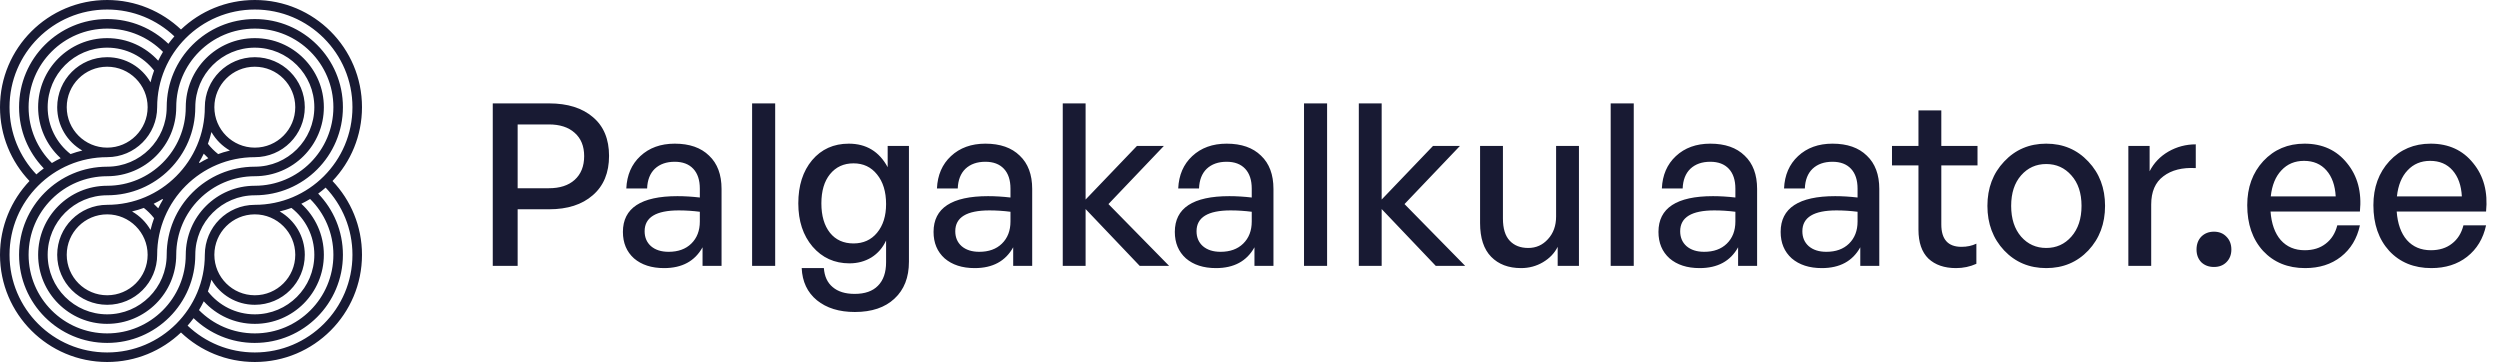
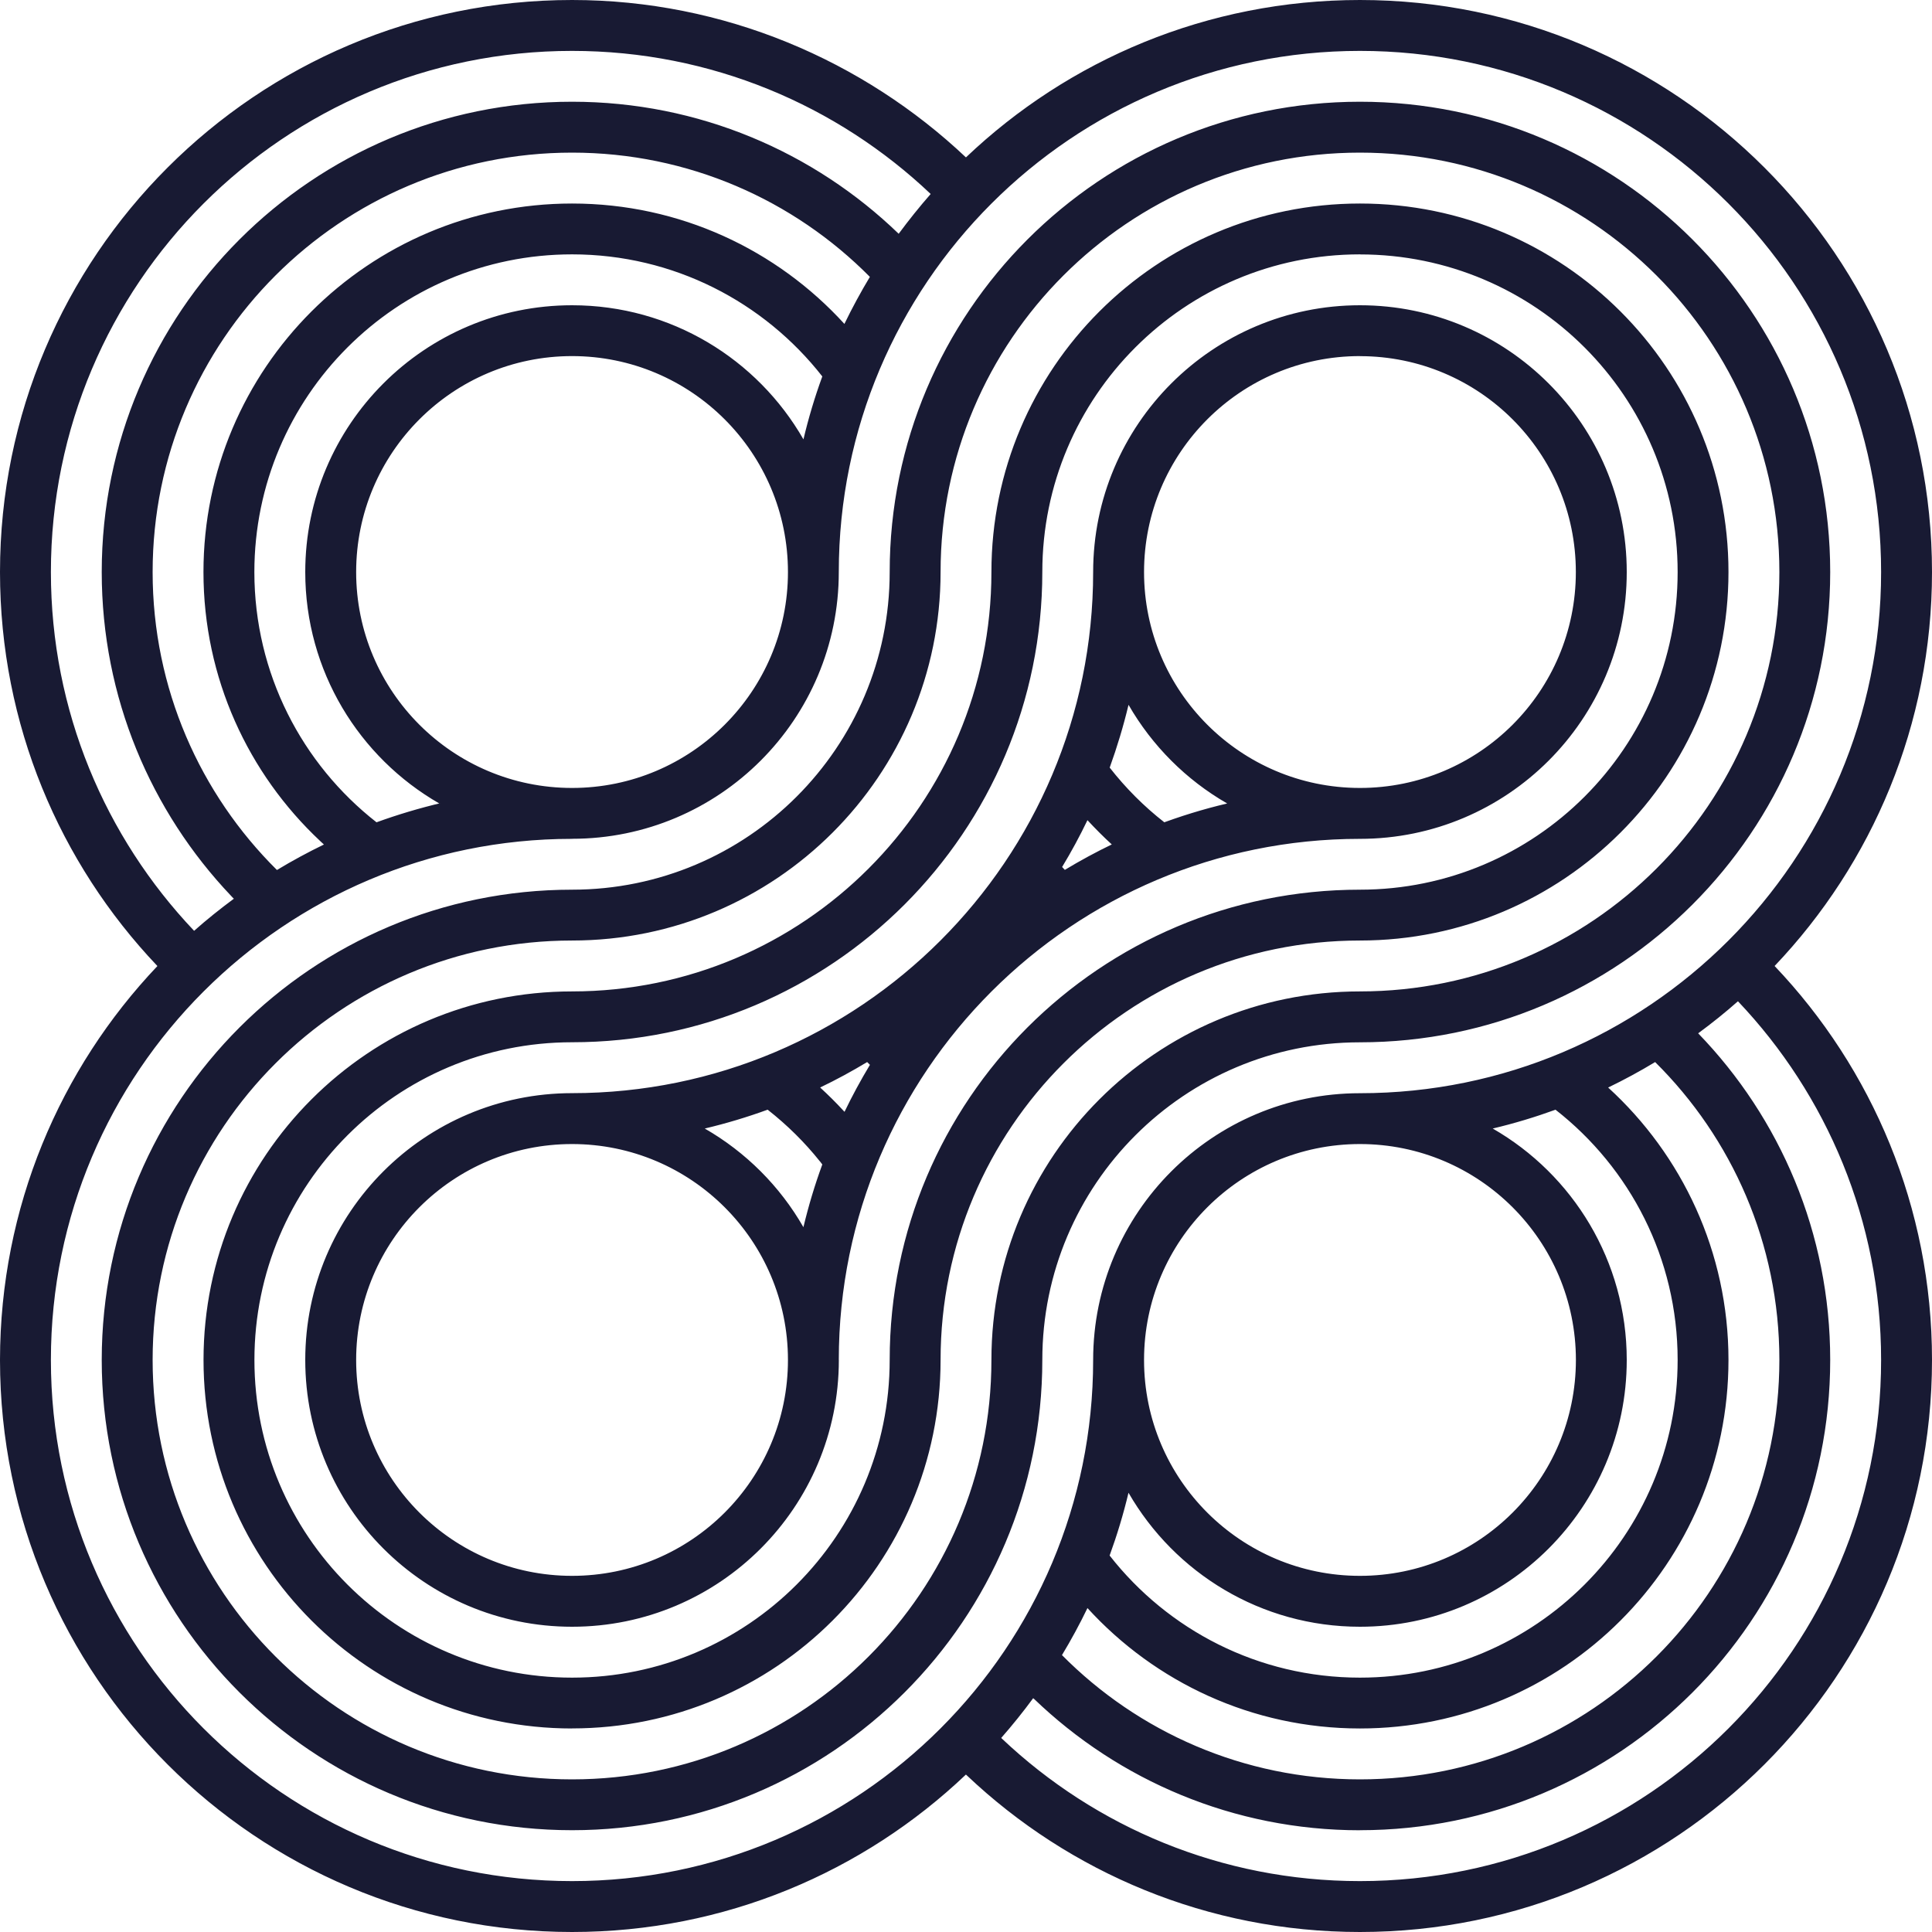
- <svg xmlns="http://www.w3.org/2000/svg" width="221" height="32" viewBox="0 0 221 32" fill="none">
+ <svg xmlns="http://www.w3.org/2000/svg" width="32" height="32" viewBox="0 0 32 32" fill="none">
  <path fill-rule="evenodd" clip-rule="evenodd" d="M22.773 18.946C23.041 18.939 23.041 18.939 22.773 18.946V18.946ZM22.525 18.949C22.606 18.949 22.686 18.948 22.766 18.946C22.686 18.948 22.606 18.949 22.525 18.949ZM22.525 2.528C18.689 2.528 15.579 5.638 15.579 9.475H14.736C14.736 5.173 18.224 1.685 22.525 1.685C26.826 1.685 30.314 5.173 30.314 9.475H29.472C29.472 5.638 26.361 2.528 22.525 2.528ZM22.525 4.213C19.62 4.213 17.264 6.569 17.264 9.475H16.421C16.421 6.104 19.155 3.371 22.525 3.371C25.895 3.371 28.629 6.104 28.629 9.475H27.787C27.787 6.569 25.431 4.214 22.525 4.214V4.213ZM18.949 9.475C18.949 7.5 20.55 5.898 22.525 5.898V5.899C24.5 5.899 26.101 7.5 26.101 9.475H26.944C26.944 7.035 24.965 5.056 22.525 5.056C20.086 5.056 18.106 7.035 18.106 9.475H18.949ZM9.479 18.949H9.475H9.479ZM9.475 13.051C9.394 13.051 9.314 13.052 9.233 13.053L9.475 13.051ZM13.632 6.201C13.711 5.986 13.711 5.986 13.632 6.201V6.201ZM13.054 9.226C13.061 8.958 13.061 8.958 13.054 9.226V9.226ZM13.051 9.475C13.051 7.5 11.449 5.898 9.475 5.898C7.5 5.898 5.899 7.5 5.899 9.475H5.056C5.056 7.035 7.035 5.056 9.475 5.056C11.114 5.056 12.545 5.949 13.307 7.276L13.307 7.28C13.391 6.924 13.496 6.574 13.62 6.235C12.656 5.004 11.158 4.213 9.475 4.213C6.57 4.213 4.214 6.569 4.213 9.475H3.37C3.37 6.104 6.105 3.371 9.475 3.371C11.262 3.371 12.87 4.14 13.986 5.365C14.116 5.097 14.257 4.837 14.409 4.584L14.408 4.586C13.15 3.315 11.403 2.528 9.475 2.528C5.639 2.528 2.528 5.638 2.528 9.475H1.685C1.685 5.173 5.173 1.685 9.475 1.685C11.576 1.685 13.484 2.519 14.885 3.872C15.053 3.645 15.229 3.425 15.415 3.213C13.868 1.745 11.776 0.843 9.475 0.843C4.708 0.843 0.843 4.708 0.843 9.475H0C0 4.243 4.243 0 9.475 0C11.992 0 14.302 1.004 15.999 2.607C17.698 0.991 19.996 0 22.525 0C27.757 0 32 4.243 32 9.475H31.157C31.157 4.708 27.292 0.843 22.525 0.843C17.759 0.843 13.893 4.708 13.893 9.475H13.051C13.051 9.394 13.051 9.313 13.053 9.234C13.051 9.313 13.051 9.394 13.051 9.475ZM22.52 13.051C22.294 13.051 22.294 13.051 22.52 13.051V13.051ZM9.689 18.947L9.715 18.946H9.719L9.722 18.946C9.969 18.939 9.853 18.943 9.689 18.947ZM9.479 18.949C9.546 18.949 9.614 18.948 9.681 18.947C9.614 18.948 9.546 18.949 9.479 18.949ZM13.051 22.523C13.05 20.549 11.448 18.949 9.475 18.949C7.5 18.949 5.899 20.55 5.899 22.525H5.056C5.056 20.085 7.035 18.107 9.475 18.106C14.241 18.106 18.106 14.241 18.106 9.475H18.949C18.949 11.448 20.548 13.048 22.52 13.051H22.525C24.5 13.051 26.101 11.45 26.101 9.475H26.944C26.944 11.915 24.965 13.894 22.525 13.894C17.759 13.894 13.894 17.759 13.893 22.525H13.051C13.051 22.444 13.051 22.362 13.054 22.281C13.051 22.362 13.051 22.442 13.051 22.523ZM22.525 15.578C18.689 15.578 15.579 18.689 15.579 22.525H14.736C14.736 18.224 18.224 14.736 22.525 14.736V14.736C25.431 14.736 27.787 12.38 27.787 9.475H28.629C28.629 12.846 25.895 15.578 22.525 15.578ZM22.525 17.264C19.62 17.264 17.264 19.62 17.264 22.525H16.421C16.421 19.155 19.155 16.421 22.525 16.421C26.361 16.421 29.472 13.31 29.472 9.475H30.314C30.314 13.776 26.826 17.263 22.525 17.264ZM9.475 17.263C6.57 17.263 4.214 19.619 4.214 22.525H3.371C3.371 19.154 6.105 16.421 9.475 16.421C13.31 16.421 16.421 13.31 16.421 9.475H17.264C17.263 13.776 13.776 17.263 9.475 17.263ZM9.475 15.578C5.639 15.578 2.528 18.689 2.528 22.525H1.685C1.686 18.224 5.173 14.736 9.475 14.736C12.38 14.736 14.736 12.38 14.736 9.475H15.579C15.579 12.845 12.845 15.578 9.475 15.578ZM5.899 22.525C5.899 24.5 7.5 26.101 9.475 26.101C11.449 26.101 13.051 24.5 13.051 22.525H13.894C13.893 24.965 11.915 26.944 9.475 26.944V26.944C7.035 26.944 5.056 24.965 5.056 22.525H5.899ZM9.475 27.787C12.38 27.787 14.736 25.43 14.736 22.525H15.579C15.579 25.896 12.845 28.628 9.475 28.628V28.629C6.105 28.629 3.371 25.896 3.371 22.525H4.214C4.214 25.431 6.57 27.787 9.475 27.787ZM9.475 29.472C13.311 29.472 16.421 26.361 16.421 22.525H17.264C17.264 26.827 13.776 30.314 9.475 30.314C5.174 30.314 1.686 26.827 1.685 22.525H2.528C2.528 26.361 5.639 29.472 9.475 29.472ZM9.233 13.053C9.314 13.052 9.394 13.051 9.475 13.051L9.233 13.053ZM9.227 13.053C8.958 13.061 8.958 13.061 9.227 13.053V13.053ZM18.012 13.584V13.585V13.585C18.142 13.725 18.275 13.859 18.415 13.987L18.426 13.981C18.156 14.111 17.892 14.254 17.637 14.408L17.592 14.36C17.744 14.109 17.884 13.85 18.012 13.584ZM18.38 12.715V12.714C18.502 12.376 18.607 12.029 18.692 11.674C19.082 12.352 19.647 12.918 20.326 13.308C19.927 13.402 19.54 13.522 19.163 13.665C19.203 13.65 19.245 13.635 19.285 13.62C18.947 13.356 18.644 13.052 18.38 12.714V12.715ZM12.714 18.38L12.72 18.384C13.039 18.635 13.329 18.921 13.581 19.237L13.583 19.238L13.62 19.287C13.496 19.625 13.392 19.971 13.307 20.326C12.918 19.647 12.352 19.082 11.673 18.692C12.028 18.608 12.377 18.503 12.714 18.38ZM13.589 18.017L13.585 18.012C13.852 17.884 14.111 17.743 14.363 17.591V17.591L14.401 17.629L14.409 17.637C14.257 17.889 14.116 18.149 13.988 18.415L13.975 18.402L13.969 18.395L13.966 18.392C13.846 18.262 13.72 18.137 13.589 18.017ZM18.949 22.53C18.951 24.503 20.552 26.101 22.525 26.101C24.5 26.101 26.101 24.5 26.102 22.525H26.944C26.944 24.965 24.965 26.944 22.525 26.944C20.886 26.944 19.457 26.052 18.693 24.727L18.692 24.724V24.723C18.607 25.079 18.502 25.426 18.379 25.764L18.38 25.766C19.343 26.996 20.842 27.787 22.525 27.787C25.431 27.787 27.787 25.431 27.787 22.525H28.629C28.629 25.896 25.896 28.629 22.525 28.629C20.738 28.629 19.13 27.86 18.012 26.635V26.634C17.883 26.901 17.742 27.161 17.59 27.413L17.59 27.414C18.85 28.685 20.597 29.472 22.525 29.472V29.472C26.361 29.472 29.472 26.361 29.472 22.525H30.314C30.314 26.827 26.827 30.314 22.525 30.314V30.315C20.431 30.315 18.528 29.486 17.128 28.14L17.127 28.141L17.113 28.127C16.946 28.354 16.769 28.574 16.583 28.786L16.599 28.801C18.145 30.262 20.231 31.157 22.525 31.157C27.292 31.157 31.157 27.291 31.157 22.525H32C32 27.757 27.757 32 22.525 32C20.006 32 17.714 31.015 16.018 29.41L16.009 29.402L16 29.393L15.999 29.392C14.299 31.008 12.003 32 9.475 32V32C4.245 32 0.003 27.76 0 22.53V22.525C0.002 19.998 0.993 17.701 2.607 16.001L2.607 16L2.602 15.995C0.99 14.297 0 12.002 0 9.475H0.843C0.843 11.775 1.744 13.866 3.212 15.414L3.213 15.416L3.215 15.417C3.426 15.23 3.646 15.054 3.873 14.886L3.873 14.885L3.863 14.876L3.828 14.839V14.839C2.501 13.442 1.685 11.553 1.685 9.475H2.528C2.528 11.404 3.316 13.15 4.586 14.409L4.587 14.41C4.84 14.257 5.099 14.117 5.365 13.988L5.364 13.986V13.987L5.304 13.931L5.303 13.93C4.114 12.816 3.37 11.232 3.37 9.475H4.213C4.214 11.157 5.004 12.655 6.234 13.618L6.236 13.62C6.585 13.493 6.944 13.386 7.31 13.299L7.276 13.308C5.949 12.546 5.056 11.114 5.056 9.475H5.899C5.899 11.45 7.5 13.051 9.475 13.051C11.449 13.051 13.051 11.45 13.051 9.475H13.893C13.893 11.914 11.915 13.893 9.475 13.893V13.894H9.473C4.707 13.895 0.843 17.76 0.843 22.525L0.783 22.525H0.843C0.843 27.291 4.708 31.157 9.475 31.157C14.241 31.157 18.106 27.291 18.106 22.525H18.121H18.106C18.106 20.086 20.086 18.107 22.525 18.107C27.292 18.107 31.157 14.241 31.157 9.475H32C32 12.003 31.009 14.301 29.393 16C31.009 17.699 32 19.997 32 22.525H31.157C31.157 20.223 30.255 18.132 28.786 16.584C28.576 16.77 28.355 16.947 28.127 17.115C29.482 18.516 30.314 20.424 30.314 22.525H29.472C29.472 20.596 28.685 18.85 27.414 17.591L27.416 17.59C27.163 17.743 26.903 17.884 26.636 18.013C27.86 19.13 28.629 20.738 28.629 22.525H27.787C27.787 20.842 26.996 19.343 25.765 18.381L25.768 18.379C25.429 18.502 25.08 18.608 24.724 18.692H24.724C26.051 19.454 26.944 20.886 26.944 22.525H26.102C26.101 20.551 24.5 18.949 22.525 18.949V18.949C20.552 18.949 18.951 20.549 18.949 22.521V22.525H18.949V22.526L18.949 22.525V22.53Z" fill="#181A33" />
-   <path d="M48.54 18.5H45.76V23.5H43.56V9.14H48.54C50.18 9.14 51.473 9.547 52.42 10.36C53.367 11.16 53.84 12.3 53.84 13.78C53.84 15.273 53.36 16.433 52.4 17.26C51.453 18.087 50.167 18.5 48.54 18.5ZM48.52 11H45.76V16.64H48.52C49.493 16.64 50.253 16.393 50.8 15.9C51.36 15.393 51.64 14.693 51.64 13.8C51.64 12.92 51.36 12.233 50.8 11.74C50.253 11.247 49.493 11 48.52 11ZM62.105 23.5V21.86C61.425 23.087 60.292 23.7 58.705 23.7C57.599 23.7 56.712 23.413 56.045 22.84C55.392 22.253 55.065 21.473 55.065 20.5C55.065 18.393 56.672 17.34 59.885 17.34C60.512 17.34 61.172 17.38 61.865 17.46V16.68C61.865 15.92 61.672 15.333 61.285 14.92C60.898 14.507 60.352 14.3 59.645 14.3C58.912 14.3 58.325 14.507 57.885 14.92C57.459 15.333 57.232 15.913 57.205 16.66H55.365C55.419 15.473 55.832 14.52 56.605 13.8C57.392 13.067 58.405 12.7 59.645 12.7C60.952 12.7 61.965 13.053 62.685 13.76C63.419 14.453 63.785 15.433 63.785 16.7V23.5H62.105ZM56.985 20.44C56.985 20.987 57.172 21.427 57.545 21.76C57.932 22.093 58.452 22.26 59.105 22.26C59.945 22.26 60.612 22.02 61.105 21.54C61.612 21.047 61.865 20.393 61.865 19.58V18.72C61.239 18.64 60.618 18.6 60.005 18.6C57.992 18.6 56.985 19.213 56.985 20.44ZM68.526 23.5H66.486V9.14H68.526V23.5ZM75.57 27.58C74.183 27.58 73.063 27.233 72.21 26.54C71.37 25.847 70.923 24.9 70.87 23.7H72.83C72.883 24.433 73.143 24.993 73.61 25.38C74.076 25.78 74.723 25.98 75.55 25.98C76.456 25.98 77.143 25.74 77.61 25.26C78.09 24.78 78.33 24.087 78.33 23.18V21.26C78.036 21.9 77.603 22.4 77.03 22.76C76.456 23.107 75.81 23.28 75.09 23.28C73.77 23.28 72.683 22.787 71.83 21.8C70.99 20.813 70.57 19.54 70.57 17.98C70.57 16.407 70.976 15.133 71.79 14.16C72.616 13.187 73.696 12.7 75.03 12.7C76.576 12.7 77.723 13.393 78.47 14.78V12.9H80.35V23.14C80.35 24.527 79.923 25.613 79.07 26.4C78.23 27.187 77.063 27.58 75.57 27.58ZM73.37 15.4C72.863 16.027 72.61 16.887 72.61 17.98C72.61 19.073 72.863 19.94 73.37 20.58C73.876 21.207 74.57 21.52 75.45 21.52C76.316 21.52 77.01 21.207 77.53 20.58C78.063 19.94 78.33 19.093 78.33 18.04C78.33 16.947 78.063 16.073 77.53 15.42C77.01 14.767 76.316 14.44 75.45 14.44C74.583 14.44 73.89 14.76 73.37 15.4ZM89.566 23.5V21.86C88.886 23.087 87.753 23.7 86.166 23.7C85.059 23.7 84.173 23.413 83.506 22.84C82.853 22.253 82.526 21.473 82.526 20.5C82.526 18.393 84.133 17.34 87.346 17.34C87.973 17.34 88.633 17.38 89.326 17.46V16.68C89.326 15.92 89.133 15.333 88.746 14.92C88.359 14.507 87.813 14.3 87.106 14.3C86.373 14.3 85.786 14.507 85.346 14.92C84.919 15.333 84.693 15.913 84.666 16.66H82.826C82.879 15.473 83.293 14.52 84.066 13.8C84.853 13.067 85.866 12.7 87.106 12.7C88.413 12.7 89.426 13.053 90.146 13.76C90.879 14.453 91.246 15.433 91.246 16.7V23.5H89.566ZM84.446 20.44C84.446 20.987 84.633 21.427 85.006 21.76C85.393 22.093 85.913 22.26 86.566 22.26C87.406 22.26 88.073 22.02 88.566 21.54C89.073 21.047 89.326 20.393 89.326 19.58V18.72C88.699 18.64 88.079 18.6 87.466 18.6C85.453 18.6 84.446 19.213 84.446 20.44ZM95.967 23.5H93.947V9.14H95.967V17.64L100.507 12.9H102.887L97.987 18.04L103.347 23.5H100.747L95.967 18.48V23.5ZM110.894 23.5V21.86C110.214 23.087 109.081 23.7 107.494 23.7C106.388 23.7 105.501 23.413 104.834 22.84C104.181 22.253 103.854 21.473 103.854 20.5C103.854 18.393 105.461 17.34 108.674 17.34C109.301 17.34 109.961 17.38 110.654 17.46V16.68C110.654 15.92 110.461 15.333 110.074 14.92C109.688 14.507 109.141 14.3 108.434 14.3C107.701 14.3 107.114 14.507 106.674 14.92C106.248 15.333 106.021 15.913 105.994 16.66H104.154C104.208 15.473 104.621 14.52 105.394 13.8C106.181 13.067 107.194 12.7 108.434 12.7C109.741 12.7 110.754 13.053 111.474 13.76C112.208 14.453 112.574 15.433 112.574 16.7V23.5H110.894ZM105.774 20.44C105.774 20.987 105.961 21.427 106.334 21.76C106.721 22.093 107.241 22.26 107.894 22.26C108.734 22.26 109.401 22.02 109.894 21.54C110.401 21.047 110.654 20.393 110.654 19.58V18.72C110.028 18.64 109.408 18.6 108.794 18.6C106.781 18.6 105.774 19.213 105.774 20.44ZM117.315 23.5H115.275V9.14H117.315V23.5ZM122.139 23.5H120.119V9.14H122.139V17.64L126.679 12.9H129.059L124.159 18.04L129.519 23.5H126.919L122.139 18.48V23.5ZM137.559 19.14V12.9H139.579V23.5H137.699V21.82C137.419 22.38 136.986 22.833 136.399 23.18C135.812 23.527 135.166 23.7 134.459 23.7C133.352 23.7 132.472 23.367 131.819 22.7C131.166 22.033 130.839 21.04 130.839 19.72V12.9H132.859V19.32C132.859 20.2 133.059 20.853 133.459 21.28C133.859 21.707 134.406 21.92 135.099 21.92C135.792 21.92 136.372 21.66 136.839 21.14C137.319 20.62 137.559 19.953 137.559 19.14ZM144.424 23.5H142.384V9.14H144.424V23.5ZM153.648 23.5V21.86C152.968 23.087 151.835 23.7 150.248 23.7C149.141 23.7 148.255 23.413 147.588 22.84C146.935 22.253 146.608 21.473 146.608 20.5C146.608 18.393 148.215 17.34 151.428 17.34C152.055 17.34 152.715 17.38 153.408 17.46V16.68C153.408 15.92 153.215 15.333 152.828 14.92C152.441 14.507 151.895 14.3 151.188 14.3C150.455 14.3 149.868 14.507 149.428 14.92C149.001 15.333 148.775 15.913 148.748 16.66H146.908C146.961 15.473 147.375 14.52 148.148 13.8C148.935 13.067 149.948 12.7 151.188 12.7C152.495 12.7 153.508 13.053 154.228 13.76C154.961 14.453 155.328 15.433 155.328 16.7V23.5H153.648ZM148.528 20.44C148.528 20.987 148.715 21.427 149.088 21.76C149.475 22.093 149.995 22.26 150.648 22.26C151.488 22.26 152.155 22.02 152.648 21.54C153.155 21.047 153.408 20.393 153.408 19.58V18.72C152.781 18.64 152.161 18.6 151.548 18.6C149.535 18.6 148.528 19.213 148.528 20.44ZM164.449 23.5V21.86C163.769 23.087 162.636 23.7 161.049 23.7C159.942 23.7 159.056 23.413 158.389 22.84C157.736 22.253 157.409 21.473 157.409 20.5C157.409 18.393 159.016 17.34 162.229 17.34C162.856 17.34 163.516 17.38 164.209 17.46V16.68C164.209 15.92 164.016 15.333 163.629 14.92C163.242 14.507 162.696 14.3 161.989 14.3C161.256 14.3 160.669 14.507 160.229 14.92C159.802 15.333 159.576 15.913 159.549 16.66H157.709C157.762 15.473 158.176 14.52 158.949 13.8C159.736 13.067 160.749 12.7 161.989 12.7C163.296 12.7 164.309 13.053 165.029 13.76C165.762 14.453 166.129 15.433 166.129 16.7V23.5H164.449ZM159.329 20.44C159.329 20.987 159.516 21.427 159.889 21.76C160.276 22.093 160.796 22.26 161.449 22.26C162.289 22.26 162.956 22.02 163.449 21.54C163.956 21.047 164.209 20.393 164.209 19.58V18.72C163.582 18.64 162.962 18.6 162.349 18.6C160.336 18.6 159.329 19.213 159.329 20.44ZM174.712 21.54V23.32C174.152 23.573 173.552 23.7 172.912 23.7C171.885 23.7 171.072 23.42 170.472 22.86C169.885 22.287 169.592 21.433 169.592 20.3V14.62H167.252V12.9H169.592V9.76H171.612V12.9H174.812V14.62H171.612V19.84C171.612 21.16 172.205 21.82 173.392 21.82C173.885 21.82 174.325 21.727 174.712 21.54ZM184.607 22.14C183.62 23.18 182.38 23.7 180.887 23.7C179.394 23.7 178.154 23.18 177.167 22.14C176.18 21.087 175.687 19.773 175.687 18.2C175.687 16.627 176.18 15.32 177.167 14.28C178.154 13.227 179.394 12.7 180.887 12.7C182.38 12.7 183.62 13.227 184.607 14.28C185.594 15.32 186.087 16.627 186.087 18.2C186.087 19.773 185.594 21.087 184.607 22.14ZM178.667 20.92C179.254 21.587 179.994 21.92 180.887 21.92C181.78 21.92 182.52 21.587 183.107 20.92C183.707 20.24 184.007 19.333 184.007 18.2C184.007 17.067 183.707 16.167 183.107 15.5C182.52 14.833 181.78 14.5 180.887 14.5C179.994 14.5 179.254 14.833 178.667 15.5C178.08 16.167 177.787 17.067 177.787 18.2C177.787 19.333 178.08 20.24 178.667 20.92ZM190.166 18.08V23.5H188.146V12.9H190.026V15.14C190.399 14.407 190.953 13.827 191.686 13.4C192.433 12.973 193.239 12.76 194.106 12.76V14.86C192.919 14.793 191.966 15.033 191.246 15.58C190.526 16.113 190.166 16.947 190.166 18.08ZM197.253 22.06C197.253 22.513 197.107 22.887 196.813 23.18C196.533 23.46 196.167 23.6 195.713 23.6C195.26 23.6 194.887 23.46 194.593 23.18C194.313 22.887 194.173 22.513 194.173 22.06C194.173 21.593 194.313 21.213 194.593 20.92C194.887 20.627 195.26 20.48 195.713 20.48C196.167 20.48 196.533 20.627 196.813 20.92C197.107 21.213 197.253 21.593 197.253 22.06ZM203.776 23.7C202.242 23.7 201.002 23.193 200.056 22.18C199.122 21.153 198.656 19.807 198.656 18.14C198.656 16.567 199.129 15.267 200.076 14.24C201.036 13.213 202.249 12.7 203.716 12.7C205.302 12.7 206.556 13.273 207.476 14.42C208.409 15.553 208.789 16.98 208.616 18.7H200.716C200.796 19.78 201.096 20.62 201.616 21.22C202.149 21.82 202.856 22.12 203.736 22.12C204.482 22.12 205.102 21.927 205.596 21.54C206.102 21.153 206.442 20.613 206.616 19.92H208.616C208.362 21.093 207.802 22.02 206.936 22.7C206.082 23.367 205.029 23.7 203.776 23.7ZM203.676 14.22C202.862 14.22 202.196 14.5 201.676 15.06C201.156 15.607 200.842 16.373 200.736 17.36H206.476C206.422 16.387 206.149 15.62 205.656 15.06C205.162 14.5 204.502 14.22 203.676 14.22ZM214.928 23.7C213.395 23.7 212.155 23.193 211.208 22.18C210.275 21.153 209.808 19.807 209.808 18.14C209.808 16.567 210.281 15.267 211.228 14.24C212.188 13.213 213.401 12.7 214.868 12.7C216.455 12.7 217.708 13.273 218.628 14.42C219.561 15.553 219.941 16.98 219.768 18.7H211.868C211.948 19.78 212.248 20.62 212.768 21.22C213.301 21.82 214.008 22.12 214.888 22.12C215.635 22.12 216.255 21.927 216.748 21.54C217.255 21.153 217.595 20.613 217.768 19.92H219.768C219.515 21.093 218.955 22.02 218.088 22.7C217.235 23.367 216.181 23.7 214.928 23.7ZM214.828 14.22C214.015 14.22 213.348 14.5 212.828 15.06C212.308 15.607 211.995 16.373 211.888 17.36H217.628C217.575 16.387 217.301 15.62 216.808 15.06C216.315 14.5 215.655 14.22 214.828 14.22Z" fill="#181A33" />
</svg>
